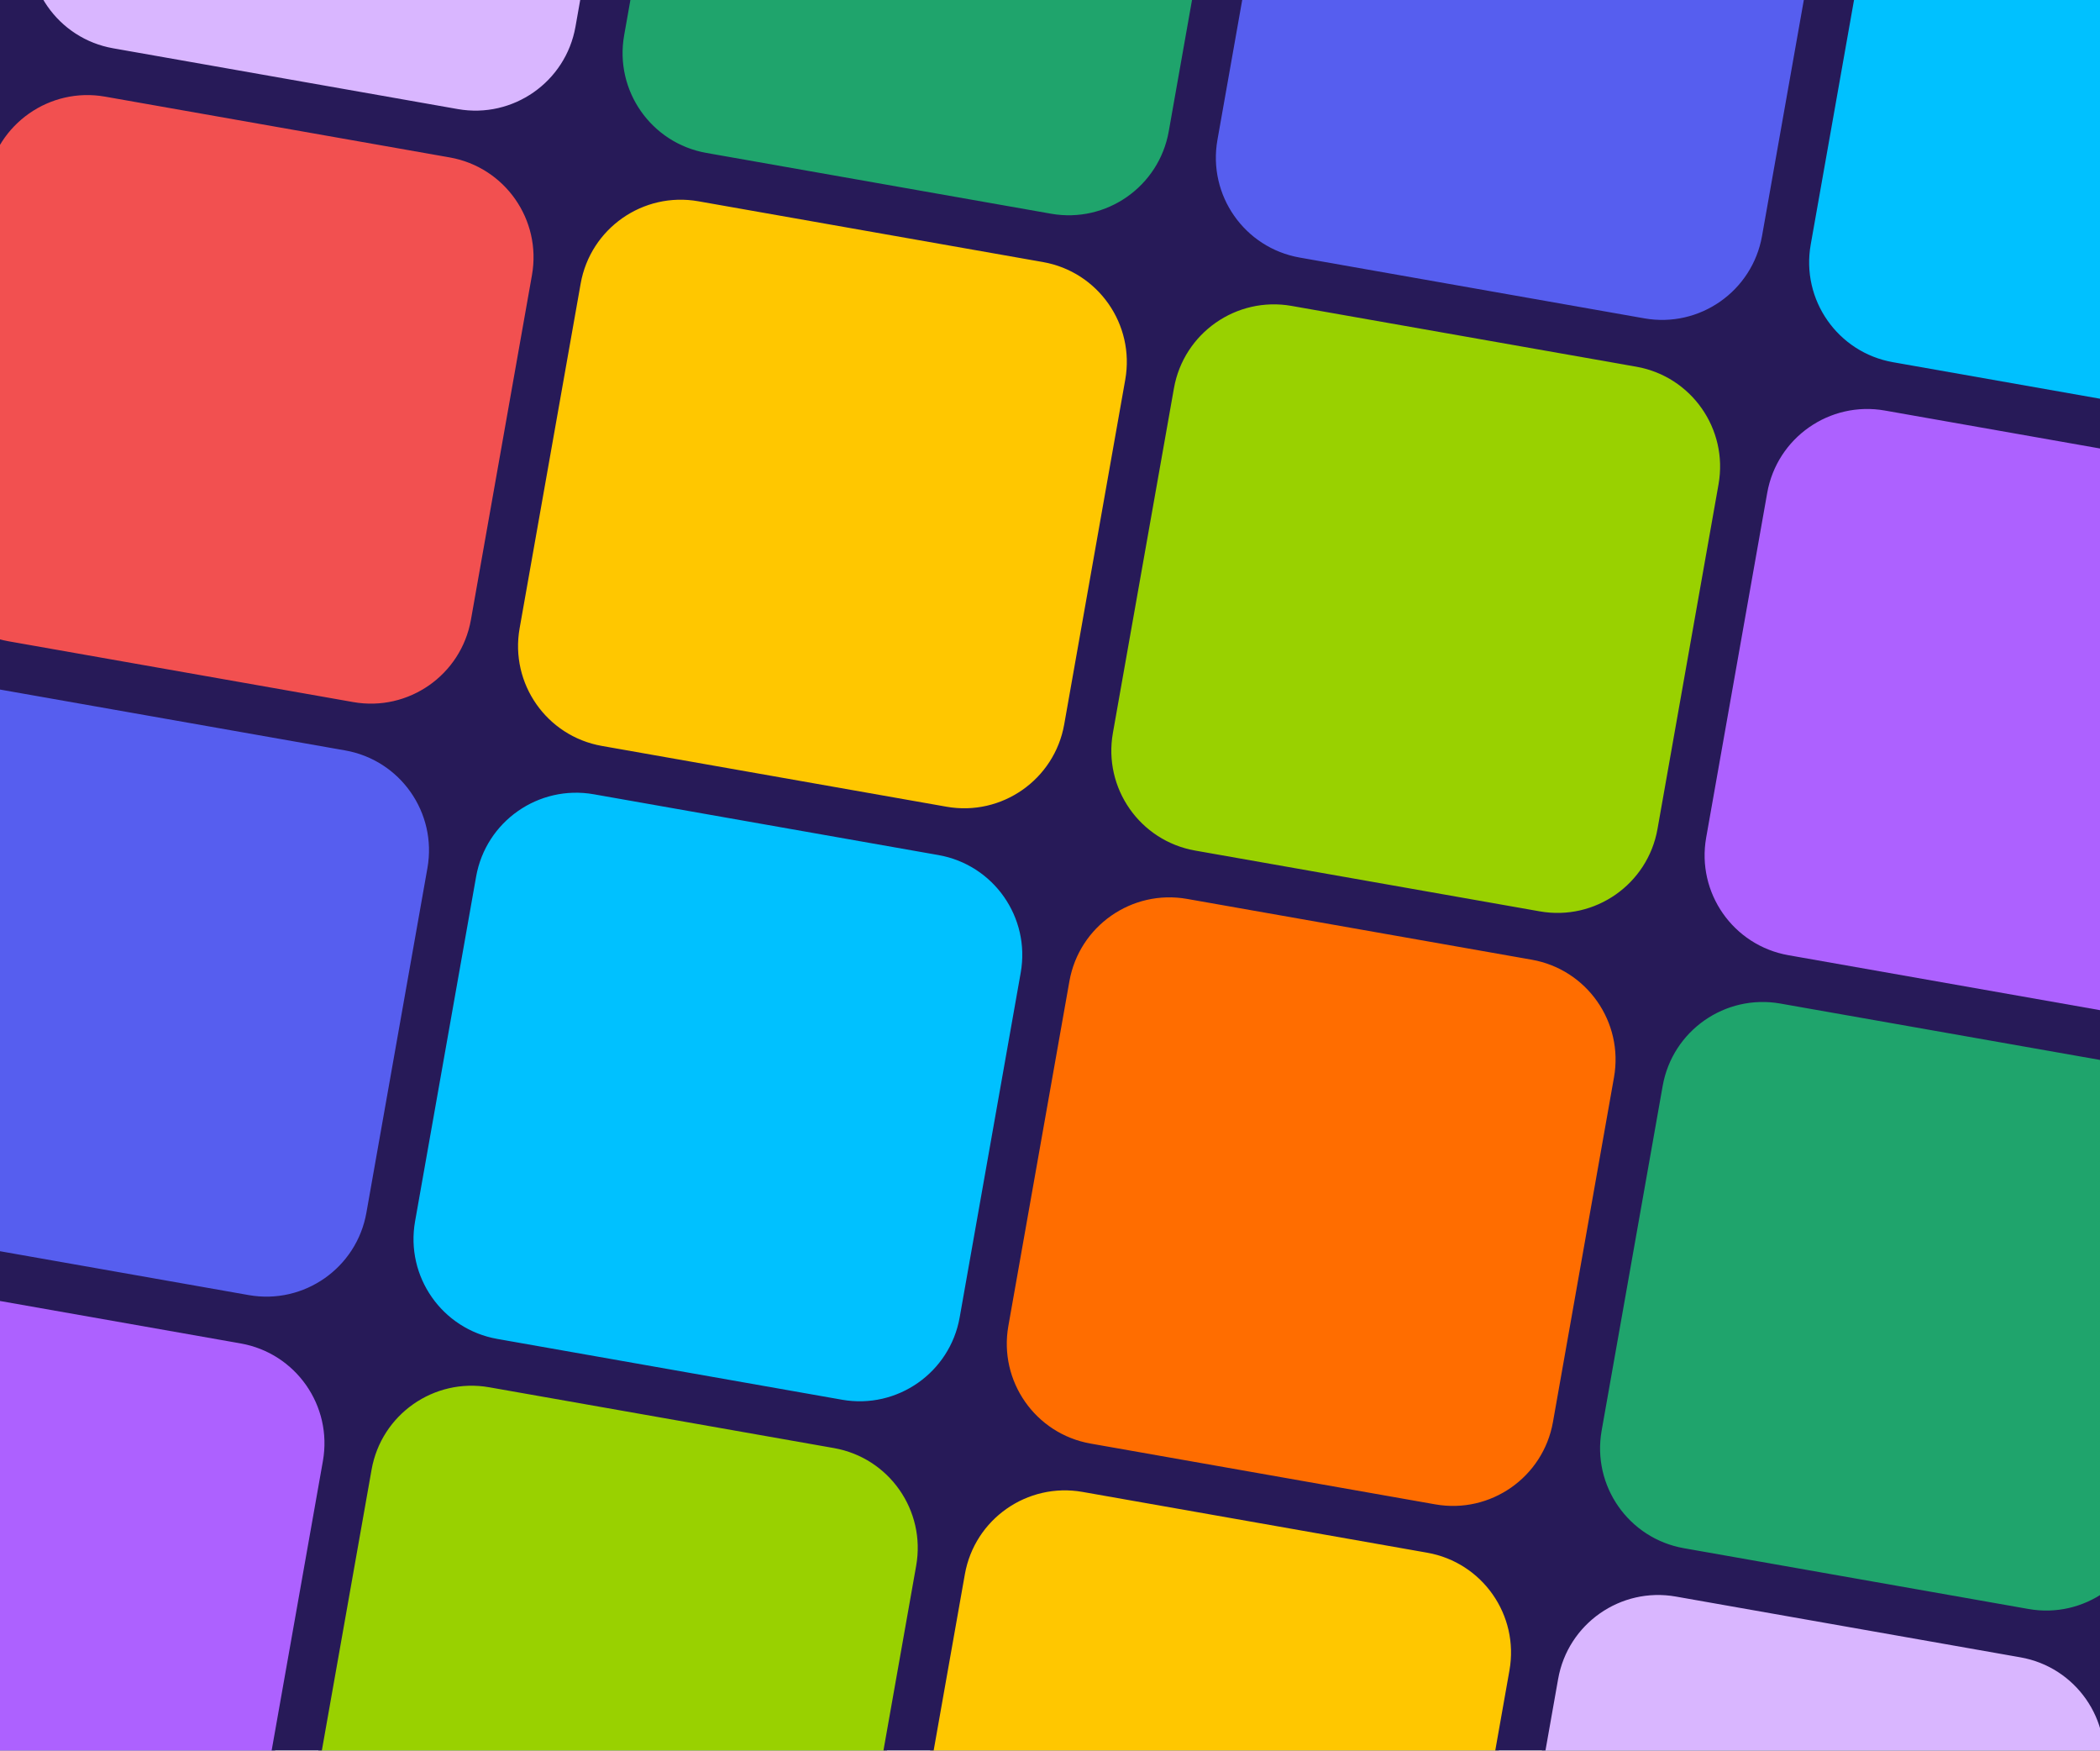
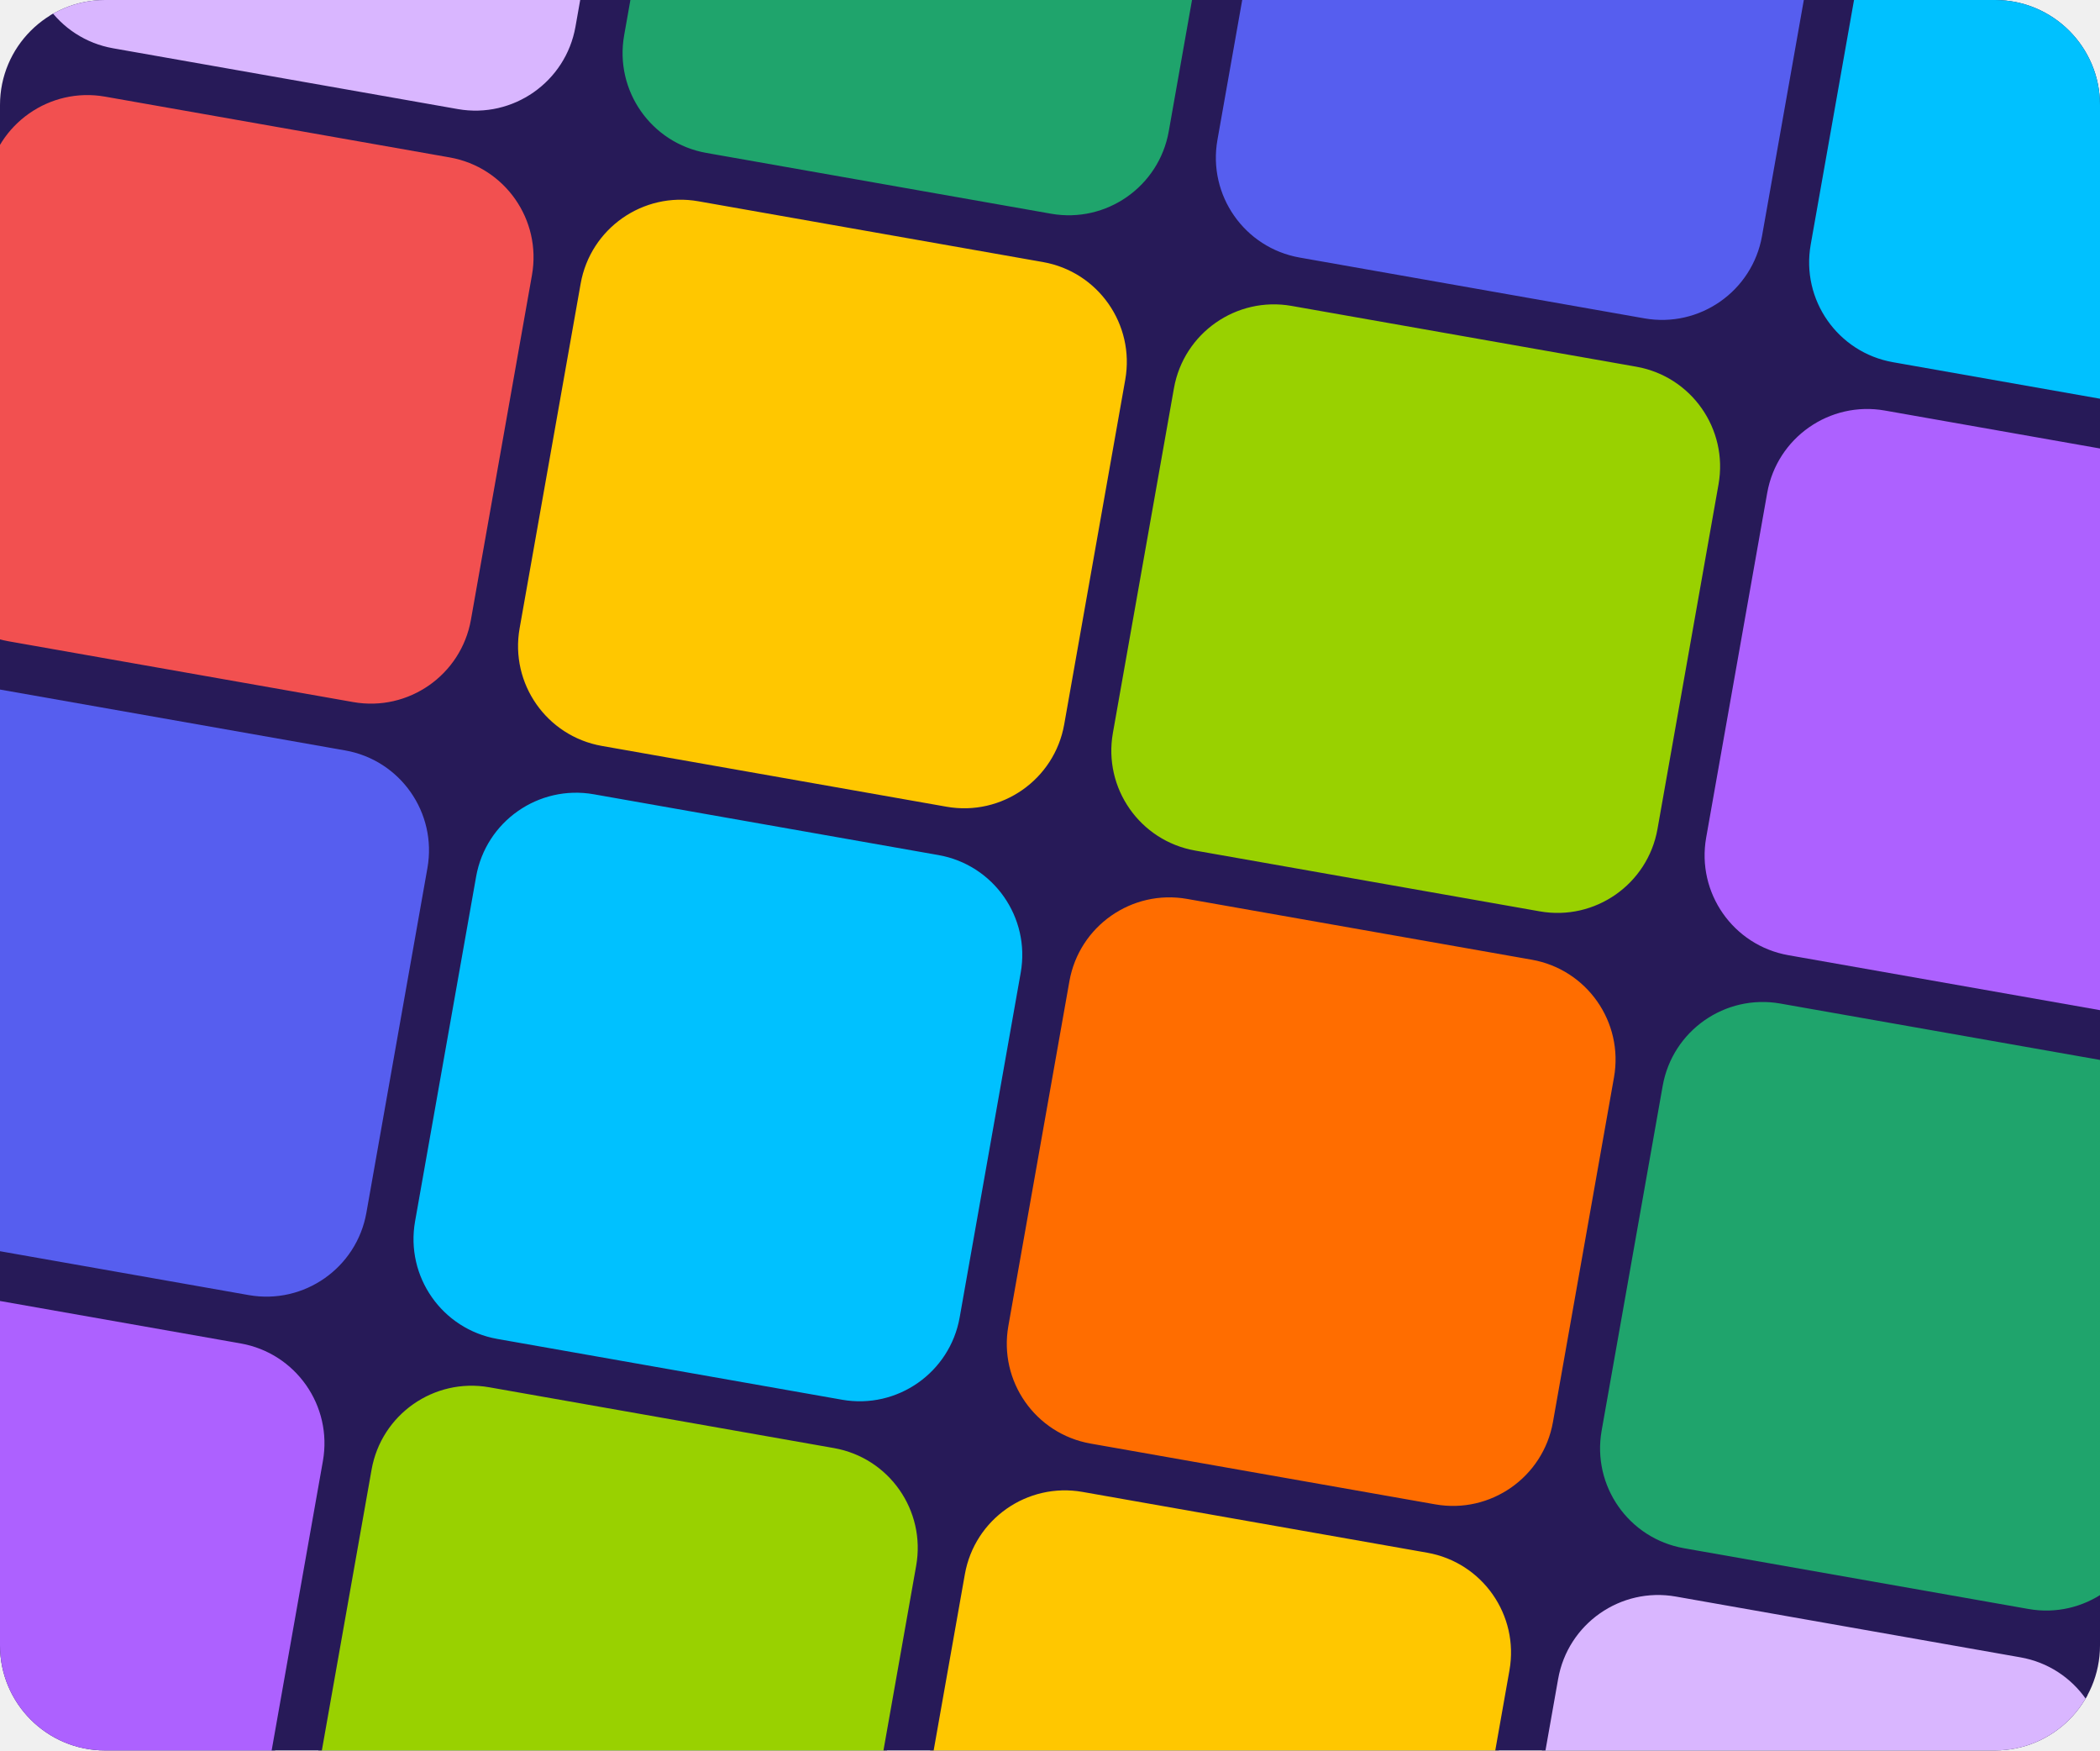
<svg xmlns="http://www.w3.org/2000/svg" width="600" height="500" viewBox="0 0 600 500" fill="none">
-   <g clip-path="url(#clip0_13057_200)">
-     <rect width="600" height="500" fill="#271A58" />
-     <rect x="0.405" y="0.579" width="159" height="159" rx="29.5" transform="matrix(0.984808 0.173648 -0.174411 0.984673 30.6153 -148.04)" fill="#D9B6FF" />
-     <rect x="0.405" y="0.579" width="159" height="159" rx="29.5" transform="matrix(0.984808 0.173648 -0.174411 0.984673 30.6153 -148.04)" stroke="#271A58" />
+   <g clip-path="url(#clip0_13_2298)">
+     <rect width="600" height="500" rx="30" fill="#271A58" />
+     <rect x="0.405" y="0.579" width="159" height="159" rx="29.5" transform="matrix(0.984808 0.173648 -0.174411 0.984673 30.615 -148.04)" fill="#D9B6FF" />
+     <rect x="0.405" y="0.579" width="159" height="159" rx="29.5" transform="matrix(0.984808 0.173648 -0.174411 0.984673 30.615 -148.04)" stroke="#271A58" />
    <rect x="0.405" y="0.579" width="159" height="159" rx="29.5" transform="matrix(0.984808 0.173648 -0.174411 0.984673 200.124 -118.151)" fill="#1FA46C" />
    <rect x="0.405" y="0.579" width="159" height="159" rx="29.5" transform="matrix(0.984808 0.173648 -0.174411 0.984673 200.124 -118.151)" stroke="#271A58" />
    <rect x="0.405" y="0.579" width="159" height="159" rx="29.5" transform="matrix(0.984808 0.173648 -0.174411 0.984673 369.633 -88.2619)" fill="#565EEF" />
    <rect x="0.405" y="0.579" width="159" height="159" rx="29.5" transform="matrix(0.984808 0.173648 -0.174411 0.984673 369.633 -88.2619)" stroke="#271A58" />
-     <rect x="0.405" y="0.579" width="159" height="159" rx="29.5" transform="matrix(0.984808 0.173648 -0.174411 0.984673 539.142 -58.373)" fill="#00C1FF" />
-     <rect x="0.405" y="0.579" width="159" height="159" rx="29.5" transform="matrix(0.984808 0.173648 -0.174411 0.984673 539.142 -58.373)" stroke="#271A58" />
-     <rect x="0.405" y="0.579" width="159" height="159" rx="29.5" transform="matrix(0.984808 0.173648 -0.174411 0.984673 0.747849 21.347)" fill="#F25050" />
-     <rect x="0.405" y="0.579" width="159" height="159" rx="29.5" transform="matrix(0.984808 0.173648 -0.174411 0.984673 0.747849 21.347)" stroke="#271A58" />
+     <rect x="0.405" y="0.579" width="159" height="159" rx="29.5" transform="matrix(0.984808 0.173648 -0.174411 0.984673 539.141 -58.373)" fill="#00C1FF" />
+     <rect x="0.405" y="0.579" width="159" height="159" rx="29.5" transform="matrix(0.984808 0.173648 -0.174411 0.984673 539.141 -58.373)" stroke="#271A58" />
+     <rect x="0.405" y="0.579" width="159" height="159" rx="29.5" transform="matrix(0.984808 0.173648 -0.174411 0.984673 0.747793 21.347)" fill="#F25050" />
+     <rect x="0.405" y="0.579" width="159" height="159" rx="29.5" transform="matrix(0.984808 0.173648 -0.174411 0.984673 0.747793 21.347)" stroke="#271A58" />
    <rect x="0.405" y="0.579" width="159" height="159" rx="29.5" transform="matrix(0.984808 0.173648 -0.174411 0.984673 170.257 51.2359)" fill="#FFC700" />
    <rect x="0.405" y="0.579" width="159" height="159" rx="29.5" transform="matrix(0.984808 0.173648 -0.174411 0.984673 170.257 51.2359)" stroke="#271A58" />
-     <rect x="0.405" y="0.579" width="159" height="159" rx="29.5" transform="matrix(0.984808 0.173648 -0.174411 0.984673 339.766 81.125)" fill="#99D100" />
-     <rect x="0.405" y="0.579" width="159" height="159" rx="29.5" transform="matrix(0.984808 0.173648 -0.174411 0.984673 339.766 81.125)" stroke="#271A58" />
-     <rect x="0.405" y="0.579" width="159" height="159" rx="29.5" transform="matrix(0.984808 0.173648 -0.174411 0.984673 509.275 111.014)" fill="#AD61FF" />
-     <rect x="0.405" y="0.579" width="159" height="159" rx="29.5" transform="matrix(0.984808 0.173648 -0.174411 0.984673 509.275 111.014)" stroke="#271A58" />
-     <rect x="0.405" y="0.579" width="159" height="159" rx="29.5" transform="matrix(0.984808 0.173648 -0.174411 0.984673 -29.1196 190.734)" fill="#565EEF" />
-     <rect x="0.405" y="0.579" width="159" height="159" rx="29.5" transform="matrix(0.984808 0.173648 -0.174411 0.984673 -29.1196 190.734)" stroke="#271A58" />
+     <rect x="0.405" y="0.579" width="159" height="159" rx="29.5" transform="matrix(0.984808 0.173648 -0.174411 0.984673 339.765 81.125)" fill="#99D100" />
+     <rect x="0.405" y="0.579" width="159" height="159" rx="29.5" transform="matrix(0.984808 0.173648 -0.174411 0.984673 339.765 81.125)" stroke="#271A58" />
+     <rect x="0.405" y="0.579" width="159" height="159" rx="29.5" transform="matrix(0.984808 0.173648 -0.174411 0.984673 509.274 111.014)" fill="#AD61FF" />
+     <rect x="0.405" y="0.579" width="159" height="159" rx="29.5" transform="matrix(0.984808 0.173648 -0.174411 0.984673 509.274 111.014)" stroke="#271A58" />
+     <rect x="0.405" y="0.579" width="159" height="159" rx="29.5" transform="matrix(0.984808 0.173648 -0.174411 0.984673 -29.1204 190.734)" fill="#565EEF" />
+     <rect x="0.405" y="0.579" width="159" height="159" rx="29.5" transform="matrix(0.984808 0.173648 -0.174411 0.984673 -29.1204 190.734)" stroke="#271A58" />
    <rect x="0.405" y="0.579" width="159" height="159" rx="29.5" transform="matrix(0.984808 0.173648 -0.174411 0.984673 140.389 220.623)" fill="#00C1FF" />
    <rect x="0.405" y="0.579" width="159" height="159" rx="29.5" transform="matrix(0.984808 0.173648 -0.174411 0.984673 140.389 220.623)" stroke="#271A58" />
    <rect x="0.405" y="0.579" width="159" height="159" rx="29.5" transform="matrix(0.984808 0.173648 -0.174411 0.984673 309.898 250.512)" fill="#FF6D00" />
    <rect x="0.405" y="0.579" width="159" height="159" rx="29.5" transform="matrix(0.984808 0.173648 -0.174411 0.984673 309.898 250.512)" stroke="#271A58" />
    <rect x="0.405" y="0.579" width="159" height="159" rx="29.5" transform="matrix(0.984808 0.173648 -0.174411 0.984673 479.407 280.401)" fill="#1FA46C" />
    <rect x="0.405" y="0.579" width="159" height="159" rx="29.5" transform="matrix(0.984808 0.173648 -0.174411 0.984673 479.407 280.401)" stroke="#271A58" />
-     <rect x="0.405" y="0.579" width="159" height="159" rx="29.5" transform="matrix(0.984808 0.173648 -0.174411 0.984673 -58.9871 360.121)" fill="#AD61FF" />
-     <rect x="0.405" y="0.579" width="159" height="159" rx="29.5" transform="matrix(0.984808 0.173648 -0.174411 0.984673 -58.9871 360.121)" stroke="#271A58" />
-     <rect x="0.405" y="0.579" width="159" height="159" rx="29.5" transform="matrix(0.984808 0.173648 -0.174411 0.984673 110.522 390.01)" fill="#99D100" />
-     <rect x="0.405" y="0.579" width="159" height="159" rx="29.5" transform="matrix(0.984808 0.173648 -0.174411 0.984673 110.522 390.01)" stroke="#271A58" />
-     <rect x="0.405" y="0.579" width="159" height="159" rx="29.5" transform="matrix(0.984808 0.173648 -0.174411 0.984673 280.031 419.899)" fill="#FFC700" />
-     <rect x="0.405" y="0.579" width="159" height="159" rx="29.5" transform="matrix(0.984808 0.173648 -0.174411 0.984673 280.031 419.899)" stroke="#271A58" />
+     <rect x="0.405" y="0.579" width="159" height="159" rx="29.5" transform="matrix(0.984808 0.173648 -0.174411 0.984673 -58.9876 360.121)" fill="#AD61FF" />
+     <rect x="0.405" y="0.579" width="159" height="159" rx="29.5" transform="matrix(0.984808 0.173648 -0.174411 0.984673 -58.9876 360.121)" stroke="#271A58" />
+     <rect x="0.405" y="0.579" width="159" height="159" rx="29.5" transform="matrix(0.984808 0.173648 -0.174411 0.984673 110.521 390.01)" fill="#99D100" />
+     <rect x="0.405" y="0.579" width="159" height="159" rx="29.5" transform="matrix(0.984808 0.173648 -0.174411 0.984673 110.521 390.01)" stroke="#271A58" />
+     <rect x="0.405" y="0.579" width="159" height="159" rx="29.5" transform="matrix(0.984808 0.173648 -0.174411 0.984673 280.03 419.899)" fill="#FFC700" />
+     <rect x="0.405" y="0.579" width="159" height="159" rx="29.5" transform="matrix(0.984808 0.173648 -0.174411 0.984673 280.03 419.899)" stroke="#271A58" />
    <rect x="0.405" y="0.579" width="159" height="159" rx="29.5" transform="matrix(0.984808 0.173648 -0.174411 0.984673 449.54 449.788)" fill="#D9B6FF" />
    <rect x="0.405" y="0.579" width="159" height="159" rx="29.5" transform="matrix(0.984808 0.173648 -0.174411 0.984673 449.54 449.788)" stroke="#271A58" />
  </g>
  <defs>
-     <clipPath id="clip0_13057_200">
-       <rect width="600" height="500" fill="white" />
+     <clipPath id="clip0_13_2298">
+       <rect width="600" height="500" rx="30" fill="white" />
    </clipPath>
  </defs>
</svg>
